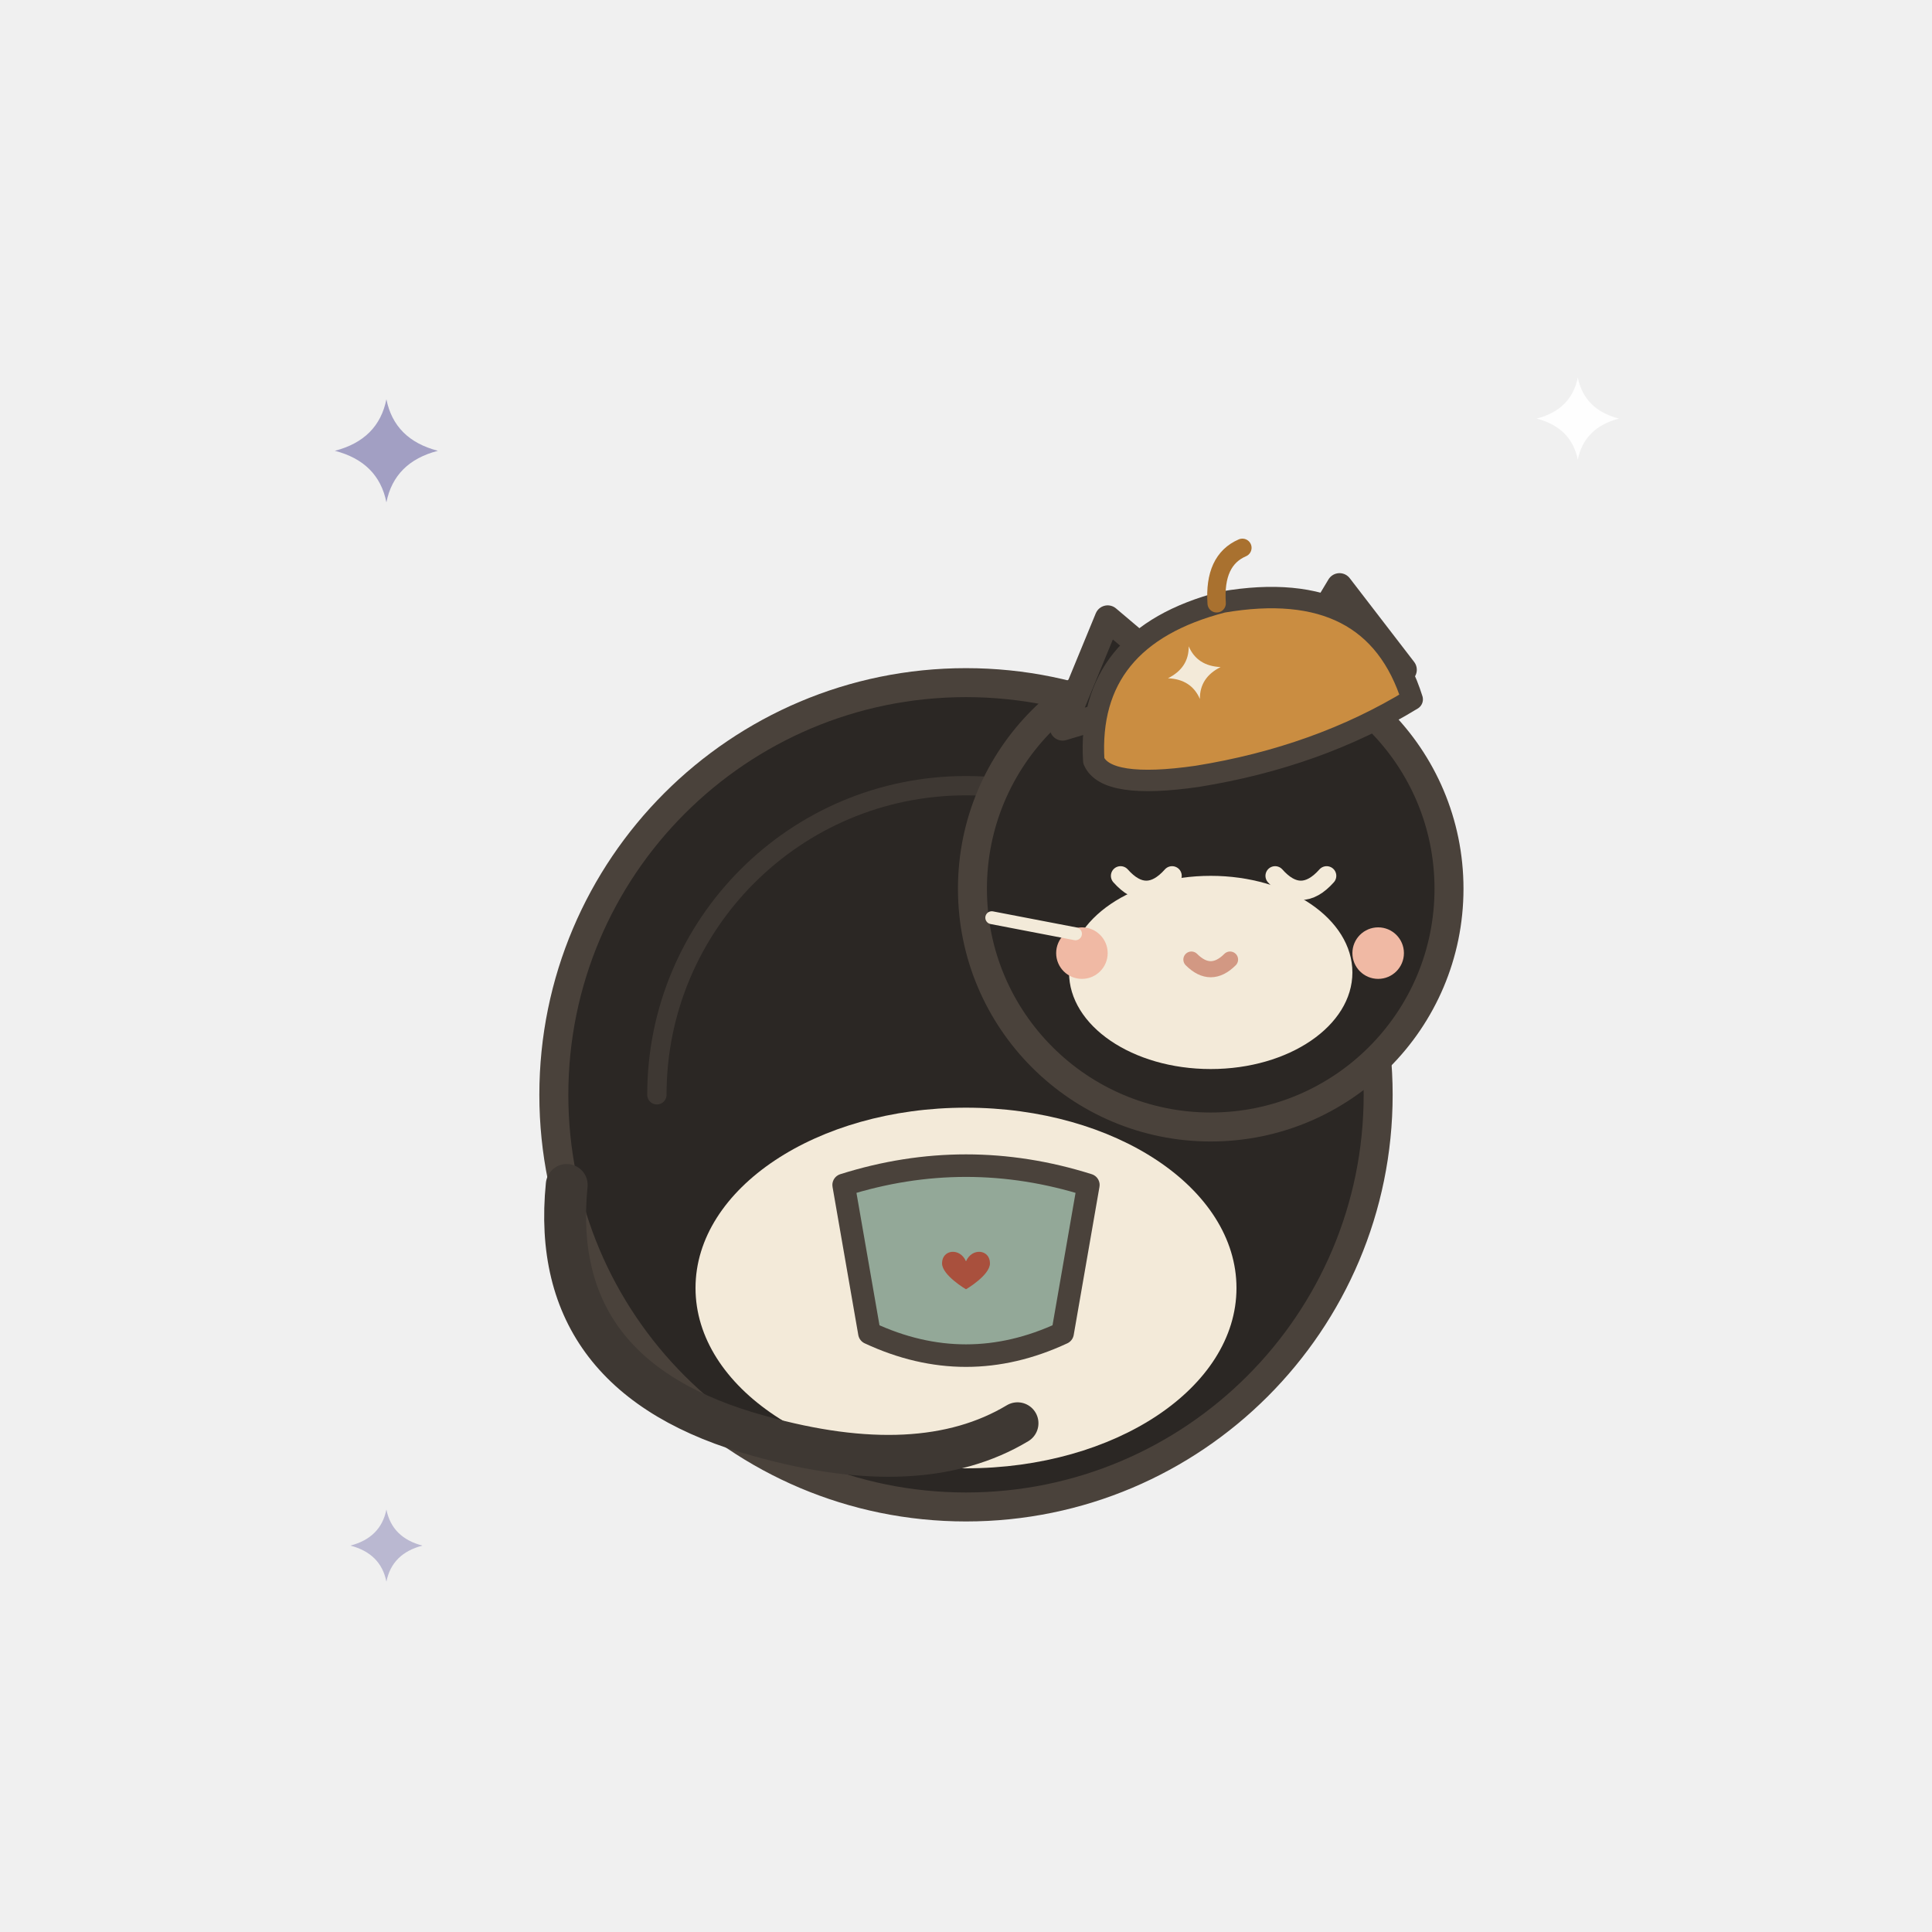
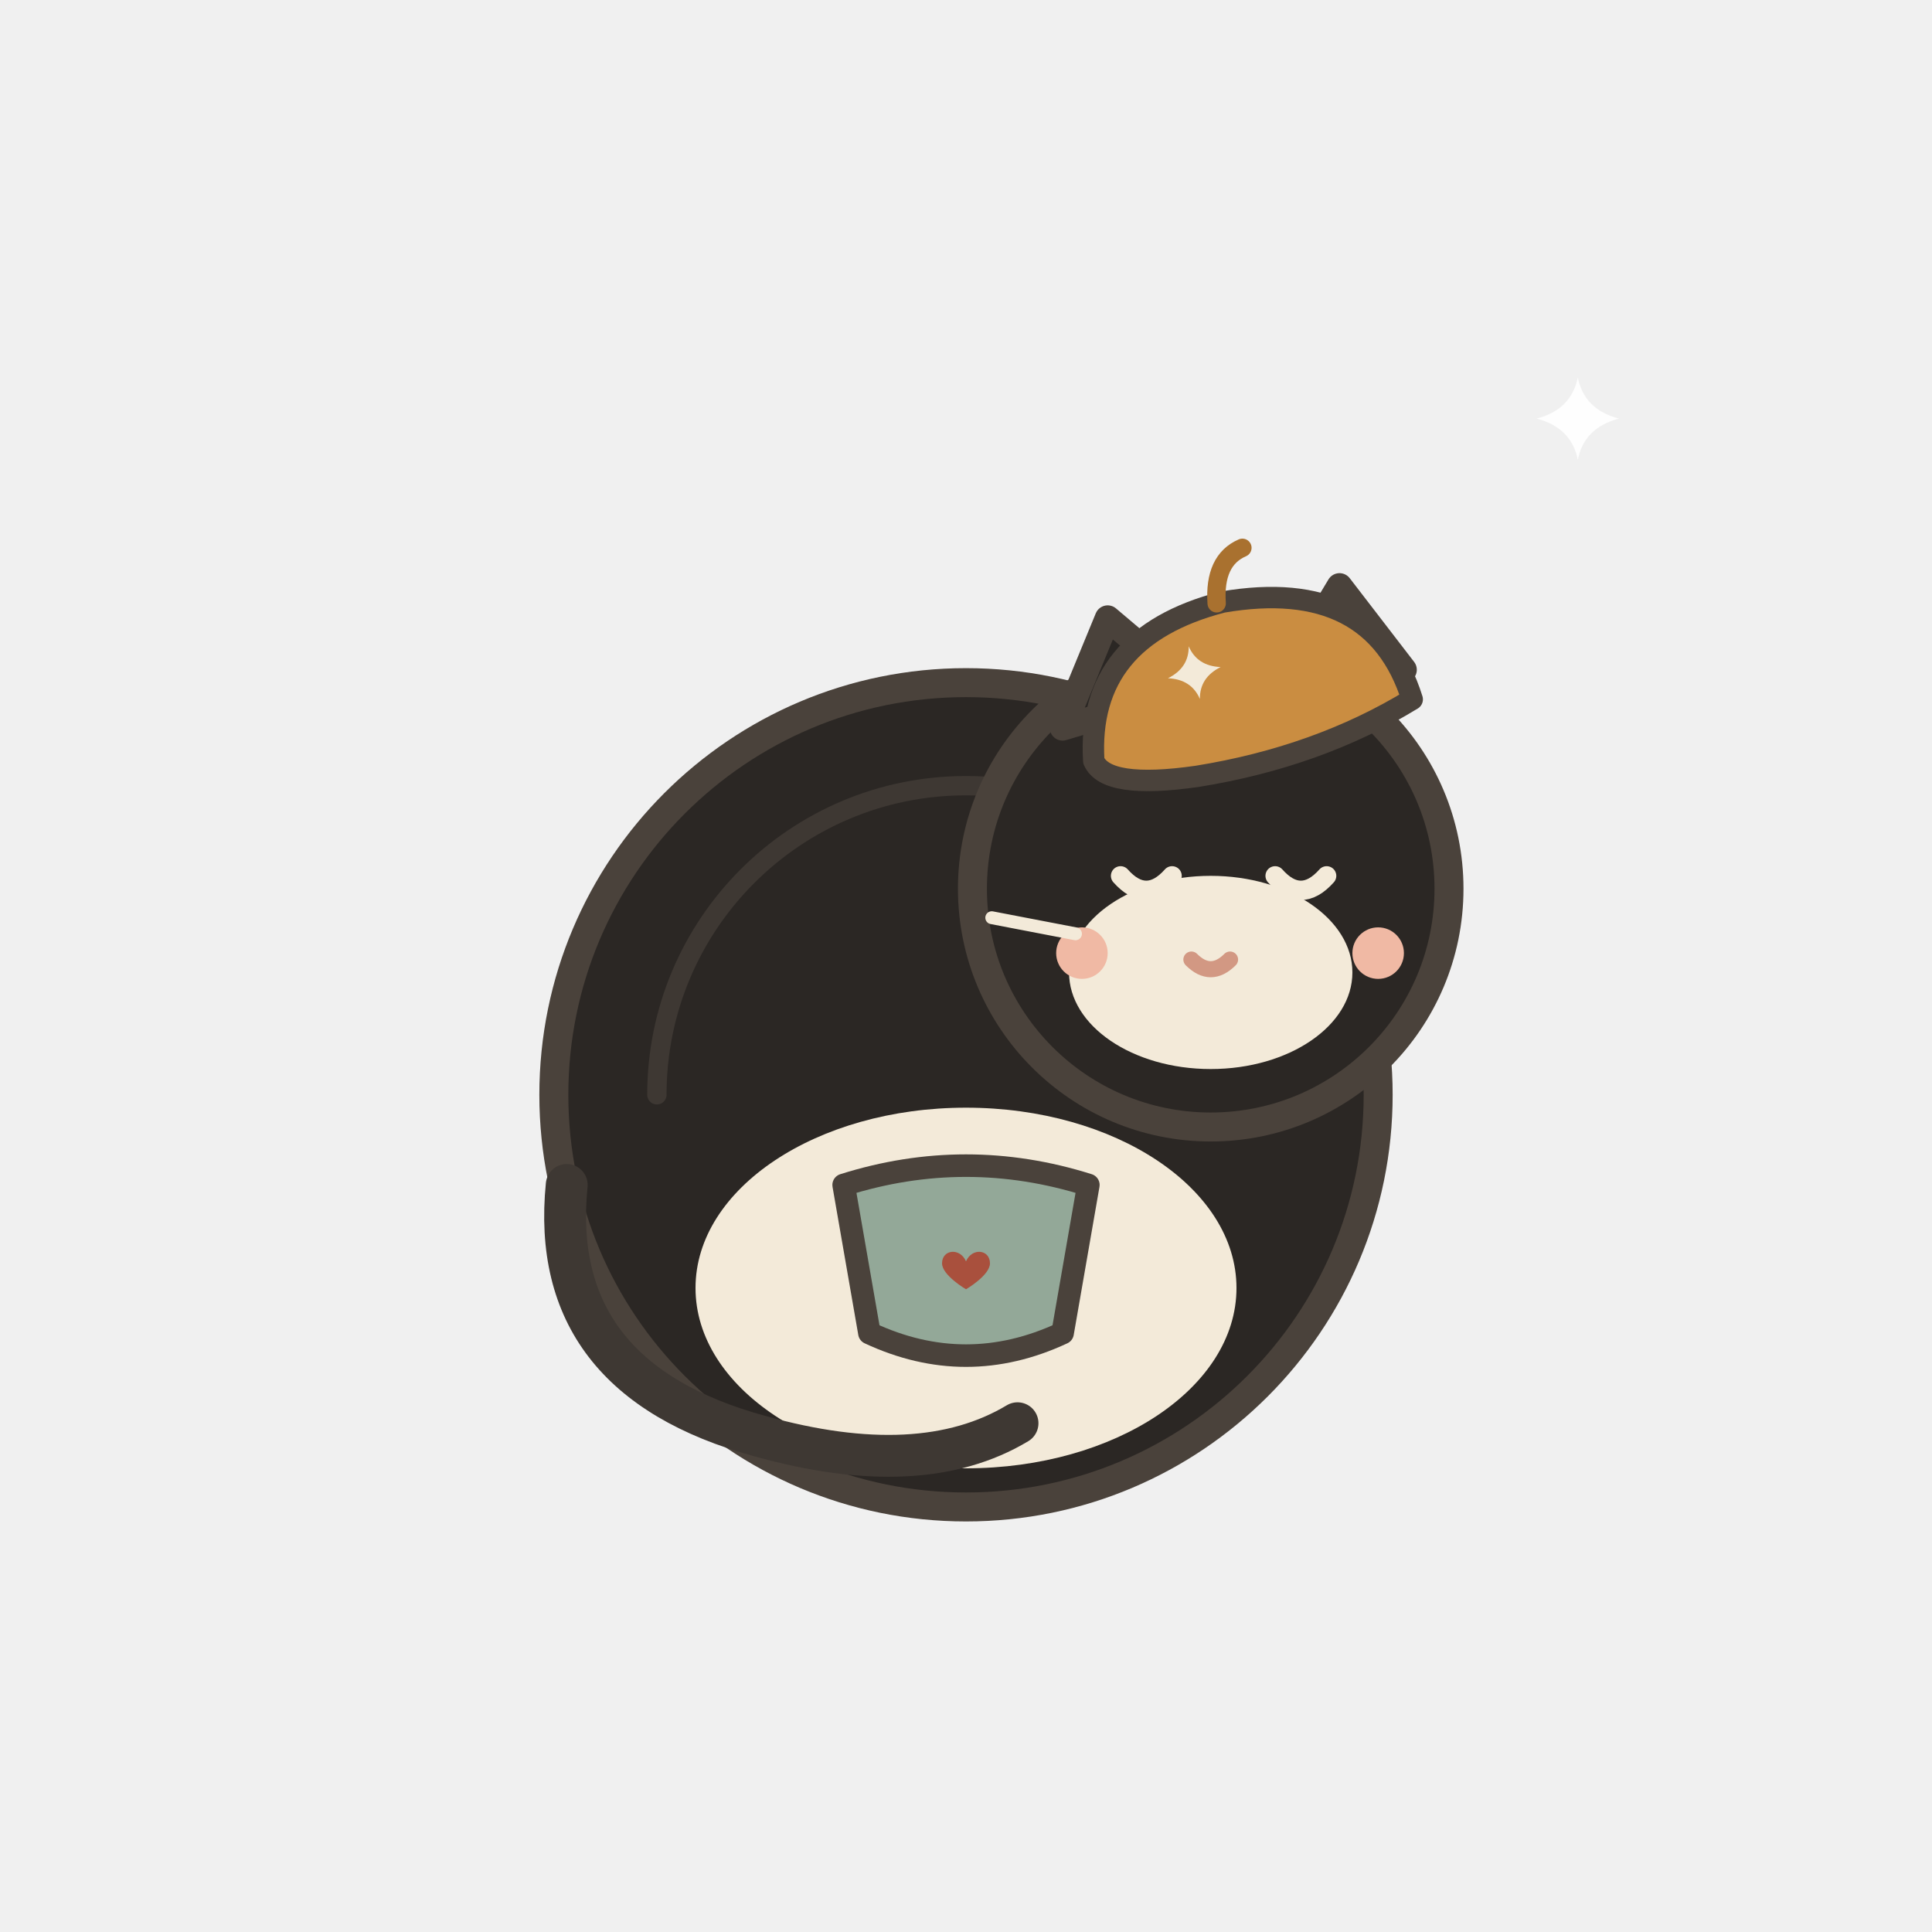
<svg xmlns="http://www.w3.org/2000/svg" viewBox="0 0 600 600" role="img" aria-hidden="true">
  <circle cx="300" cy="340" r="128" fill="#2B2724" stroke="#4A423B" stroke-width="9" />
  <ellipse cx="300" cy="400" rx="84" ry="56" fill="#F3EAD9" />
  <path d="M262,368 Q300,356 338,368 L330,414 Q300,428 270,414 Z" fill="#93A898" stroke="#4A423B" stroke-width="7" stroke-linecap="round" stroke-linejoin="round" />
  <path transform="translate(300,388) scale(0.62)" fill="#A9503D" d="M0,6 C-3,-1 -12,0 -12,7 C-12,13 0,20 0,20 C0,20 12,13 12,7 C12,0 3,-1 0,6 Z" />
  <path d="M204,340 a96,96 0 0 1 192,0" fill="none" stroke="#3E3833" stroke-width="6" stroke-linecap="round" stroke-linejoin="round" />
  <path d="M176,368 Q170,428 236,446 Q286,460 316,442" fill="none" stroke="#3E3833" stroke-width="13" stroke-linecap="round" stroke-linejoin="round" />
  <circle cx="376" cy="276" r="74" fill="#2B2724" stroke="#4A423B" stroke-width="9" />
  <path d="M330,226 l14,-34 l26,22 Z" fill="#2B2724" stroke="#4A423B" stroke-width="8" stroke-linecap="round" stroke-linejoin="round" />
  <path d="M398,212 l18,-30 l20,26 Z" fill="#2B2724" stroke="#4A423B" stroke-width="8" stroke-linecap="round" stroke-linejoin="round" />
  <ellipse cx="376" cy="302" rx="44" ry="30" fill="#F3EAD9" />
  <path d="M348,272 q8,9 16,0 M396,272 q8,9 16,0" fill="none" stroke="#F3EAD9" stroke-width="6" stroke-linecap="round" stroke-linejoin="round" />
  <path d="M370,298 q6,6 12,0" fill="none" stroke="#D29883" stroke-width="5" stroke-linecap="round" stroke-linejoin="round" />
  <circle cx="336" cy="296" r="8" fill="#F0B9A4" />
  <circle cx="428" cy="296" r="8" fill="#F0B9A4" />
  <path d="M334,290 l-26,-5" fill="none" stroke="#F3EAD9" stroke-width="4" stroke-linecap="round" stroke-linejoin="round" />
  <path d="M338.6,226 Q344.3,188.0 388,186.1 Q435.5,188.0 439.3,227.9 Q407.0,239.3 369.0,237.4 Q340.5,235.5 338.6,226 Z" fill="#CA8D41" stroke="#4A423B" stroke-width="6.65" stroke-linecap="round" stroke-linejoin="round" transform="rotate(-12 388 226)" />
  <path d="M386.1,186.1 q1.9,-13.3 11.4,-15.2" fill="none" stroke="#A9712F" stroke-width="5.7" stroke-linecap="round" stroke-linejoin="round" transform="rotate(-12 388 226)" />
  <path transform="translate(370.9,208.9) scale(0.5225) rotate(-12)" fill="#F3EAD9" d="M0,-16 Q2.5,-3.5 16,0 Q2.5,3.5 0,16 Q-2.5,3.5 -16,0 Q-2.5,-3.5 0,-16 Z" />
-   <path transform="translate(120,140) scale(1.0)" fill="#8E8BB8" opacity="0.8" d="M0,-16 Q2.5,-3.5 16,0 Q2.5,3.5 0,16 Q-2.5,3.5 -16,0 Q-2.5,-3.5 0,-16 Z" />
  <path transform="translate(490,130) scale(0.8)" fill="#FFFFFF" opacity="0.9" d="M0,-16 Q2.5,-3.5 16,0 Q2.5,3.5 0,16 Q-2.5,3.5 -16,0 Q-2.5,-3.5 0,-16 Z" />
-   <path transform="translate(120,480) scale(0.7)" fill="#8E8BB8" opacity="0.55" d="M0,-16 Q2.5,-3.5 16,0 Q2.5,3.5 0,16 Q-2.5,3.5 -16,0 Q-2.5,-3.5 0,-16 Z" />
</svg>
